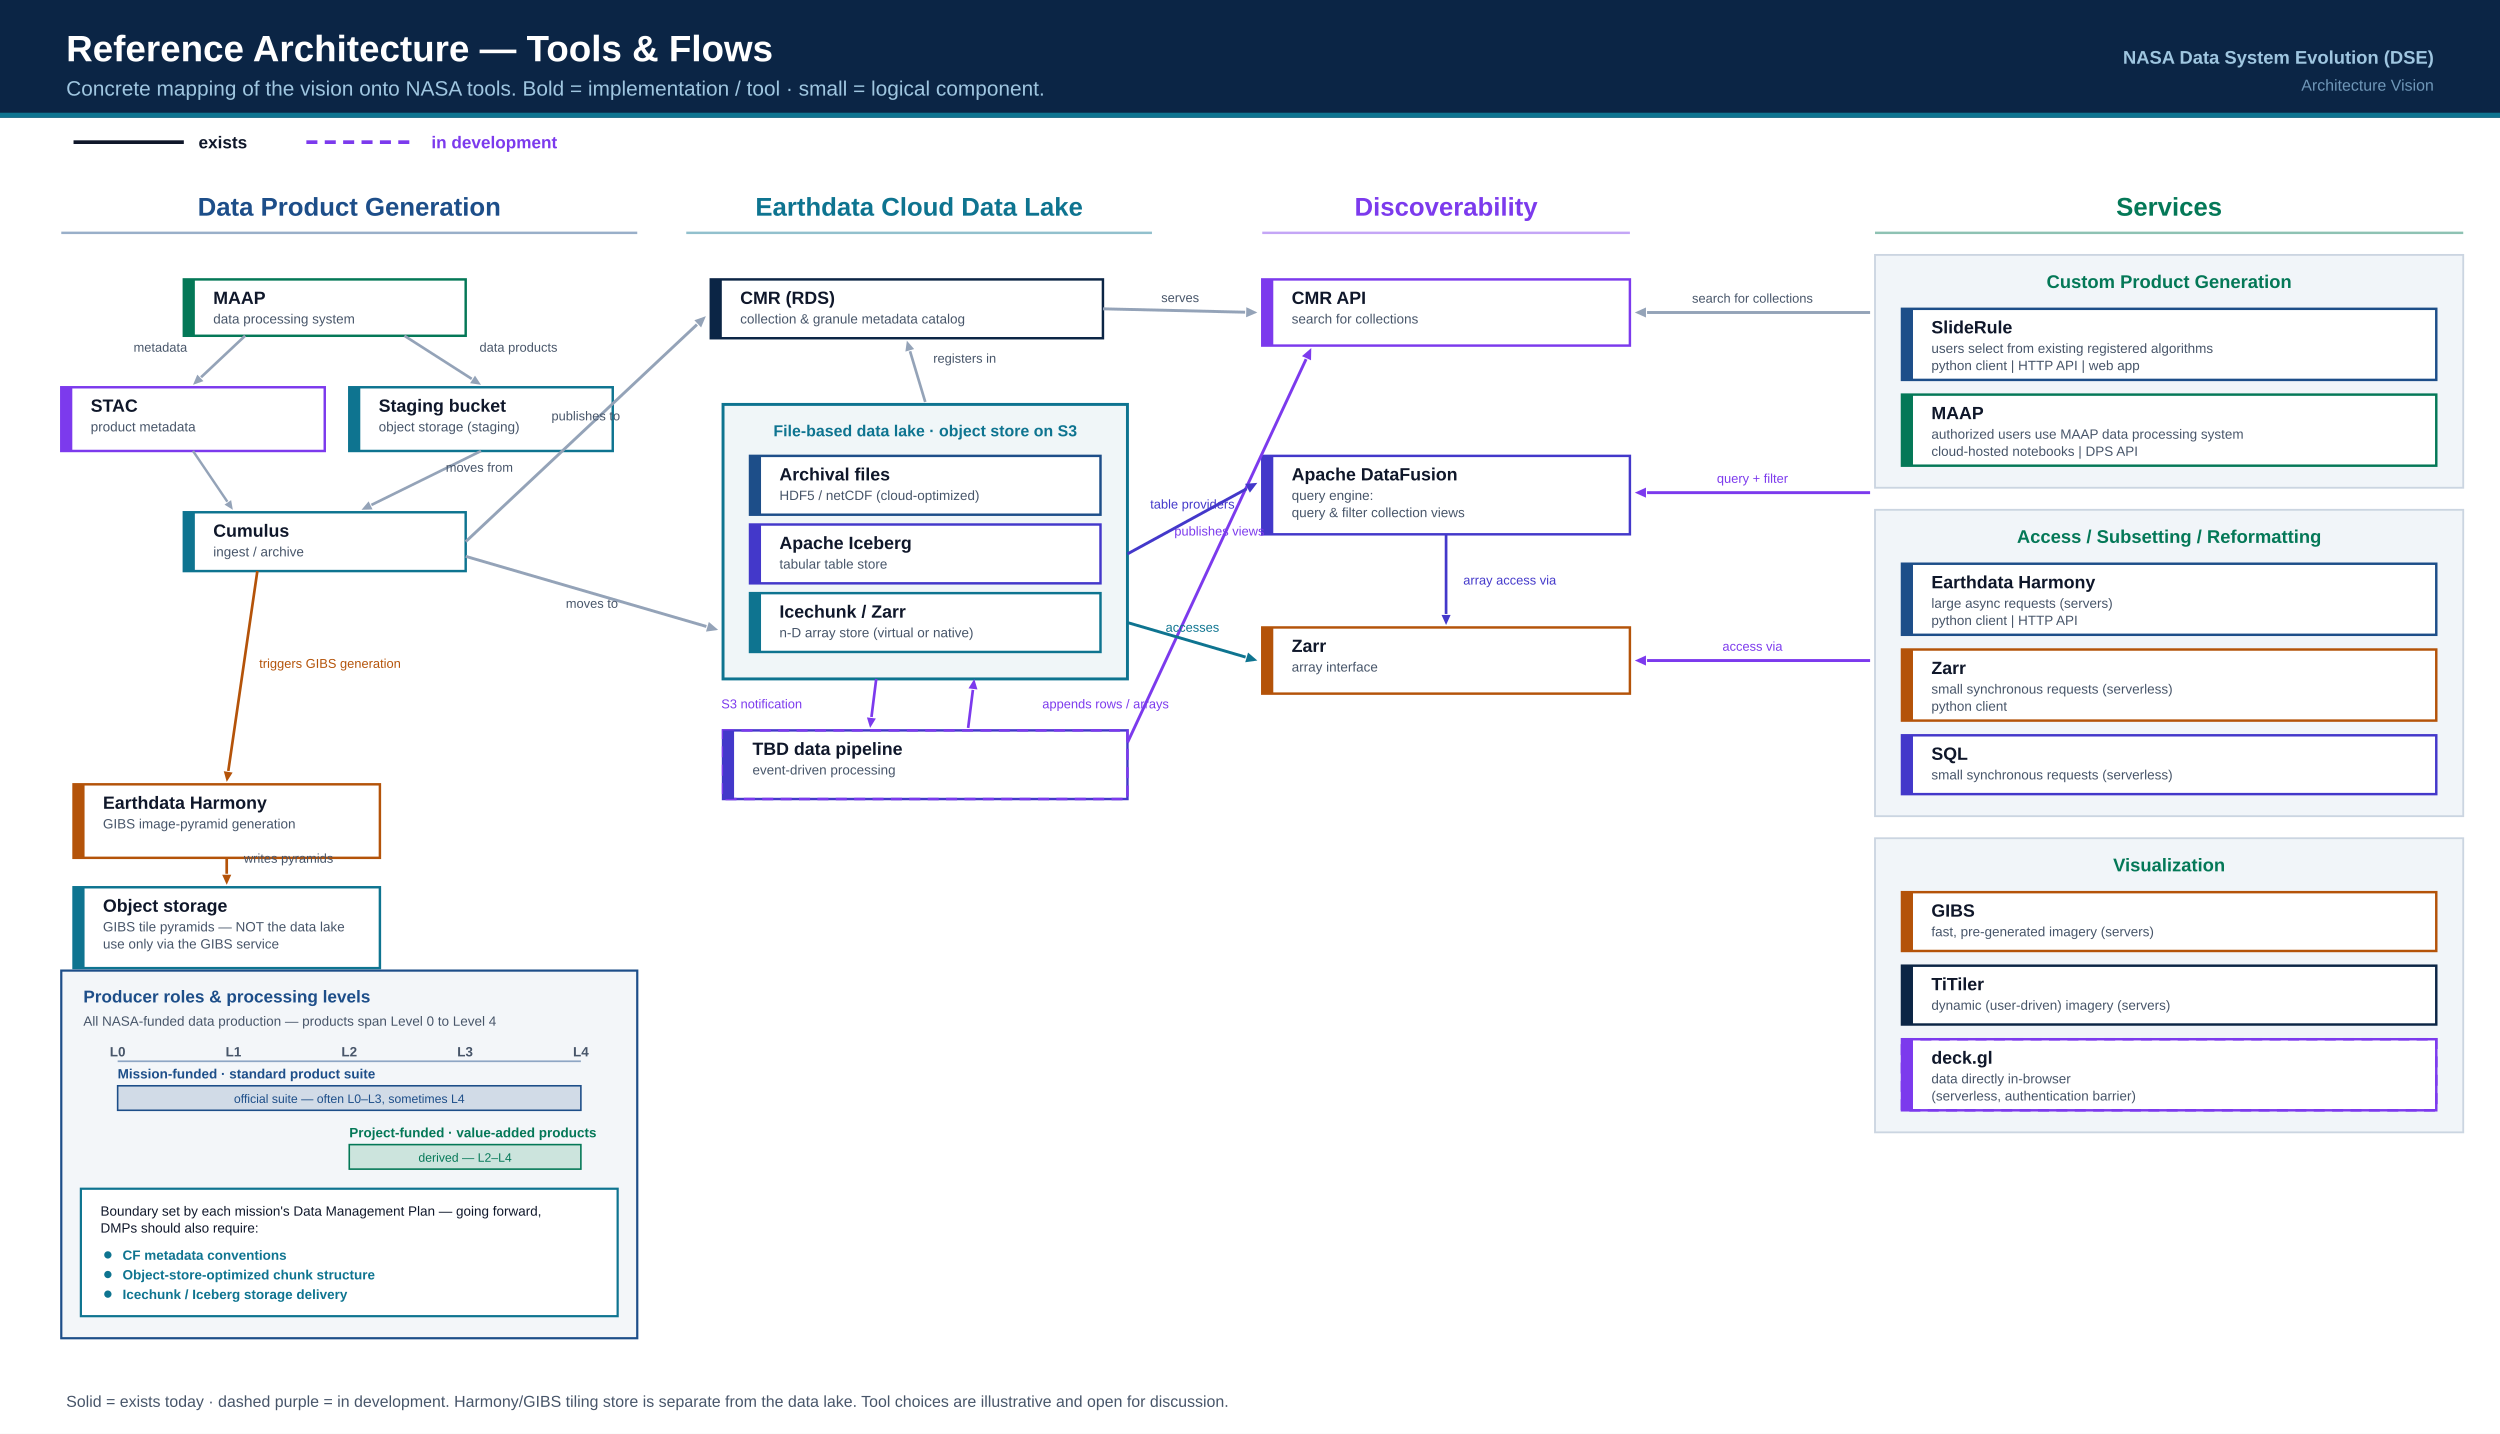
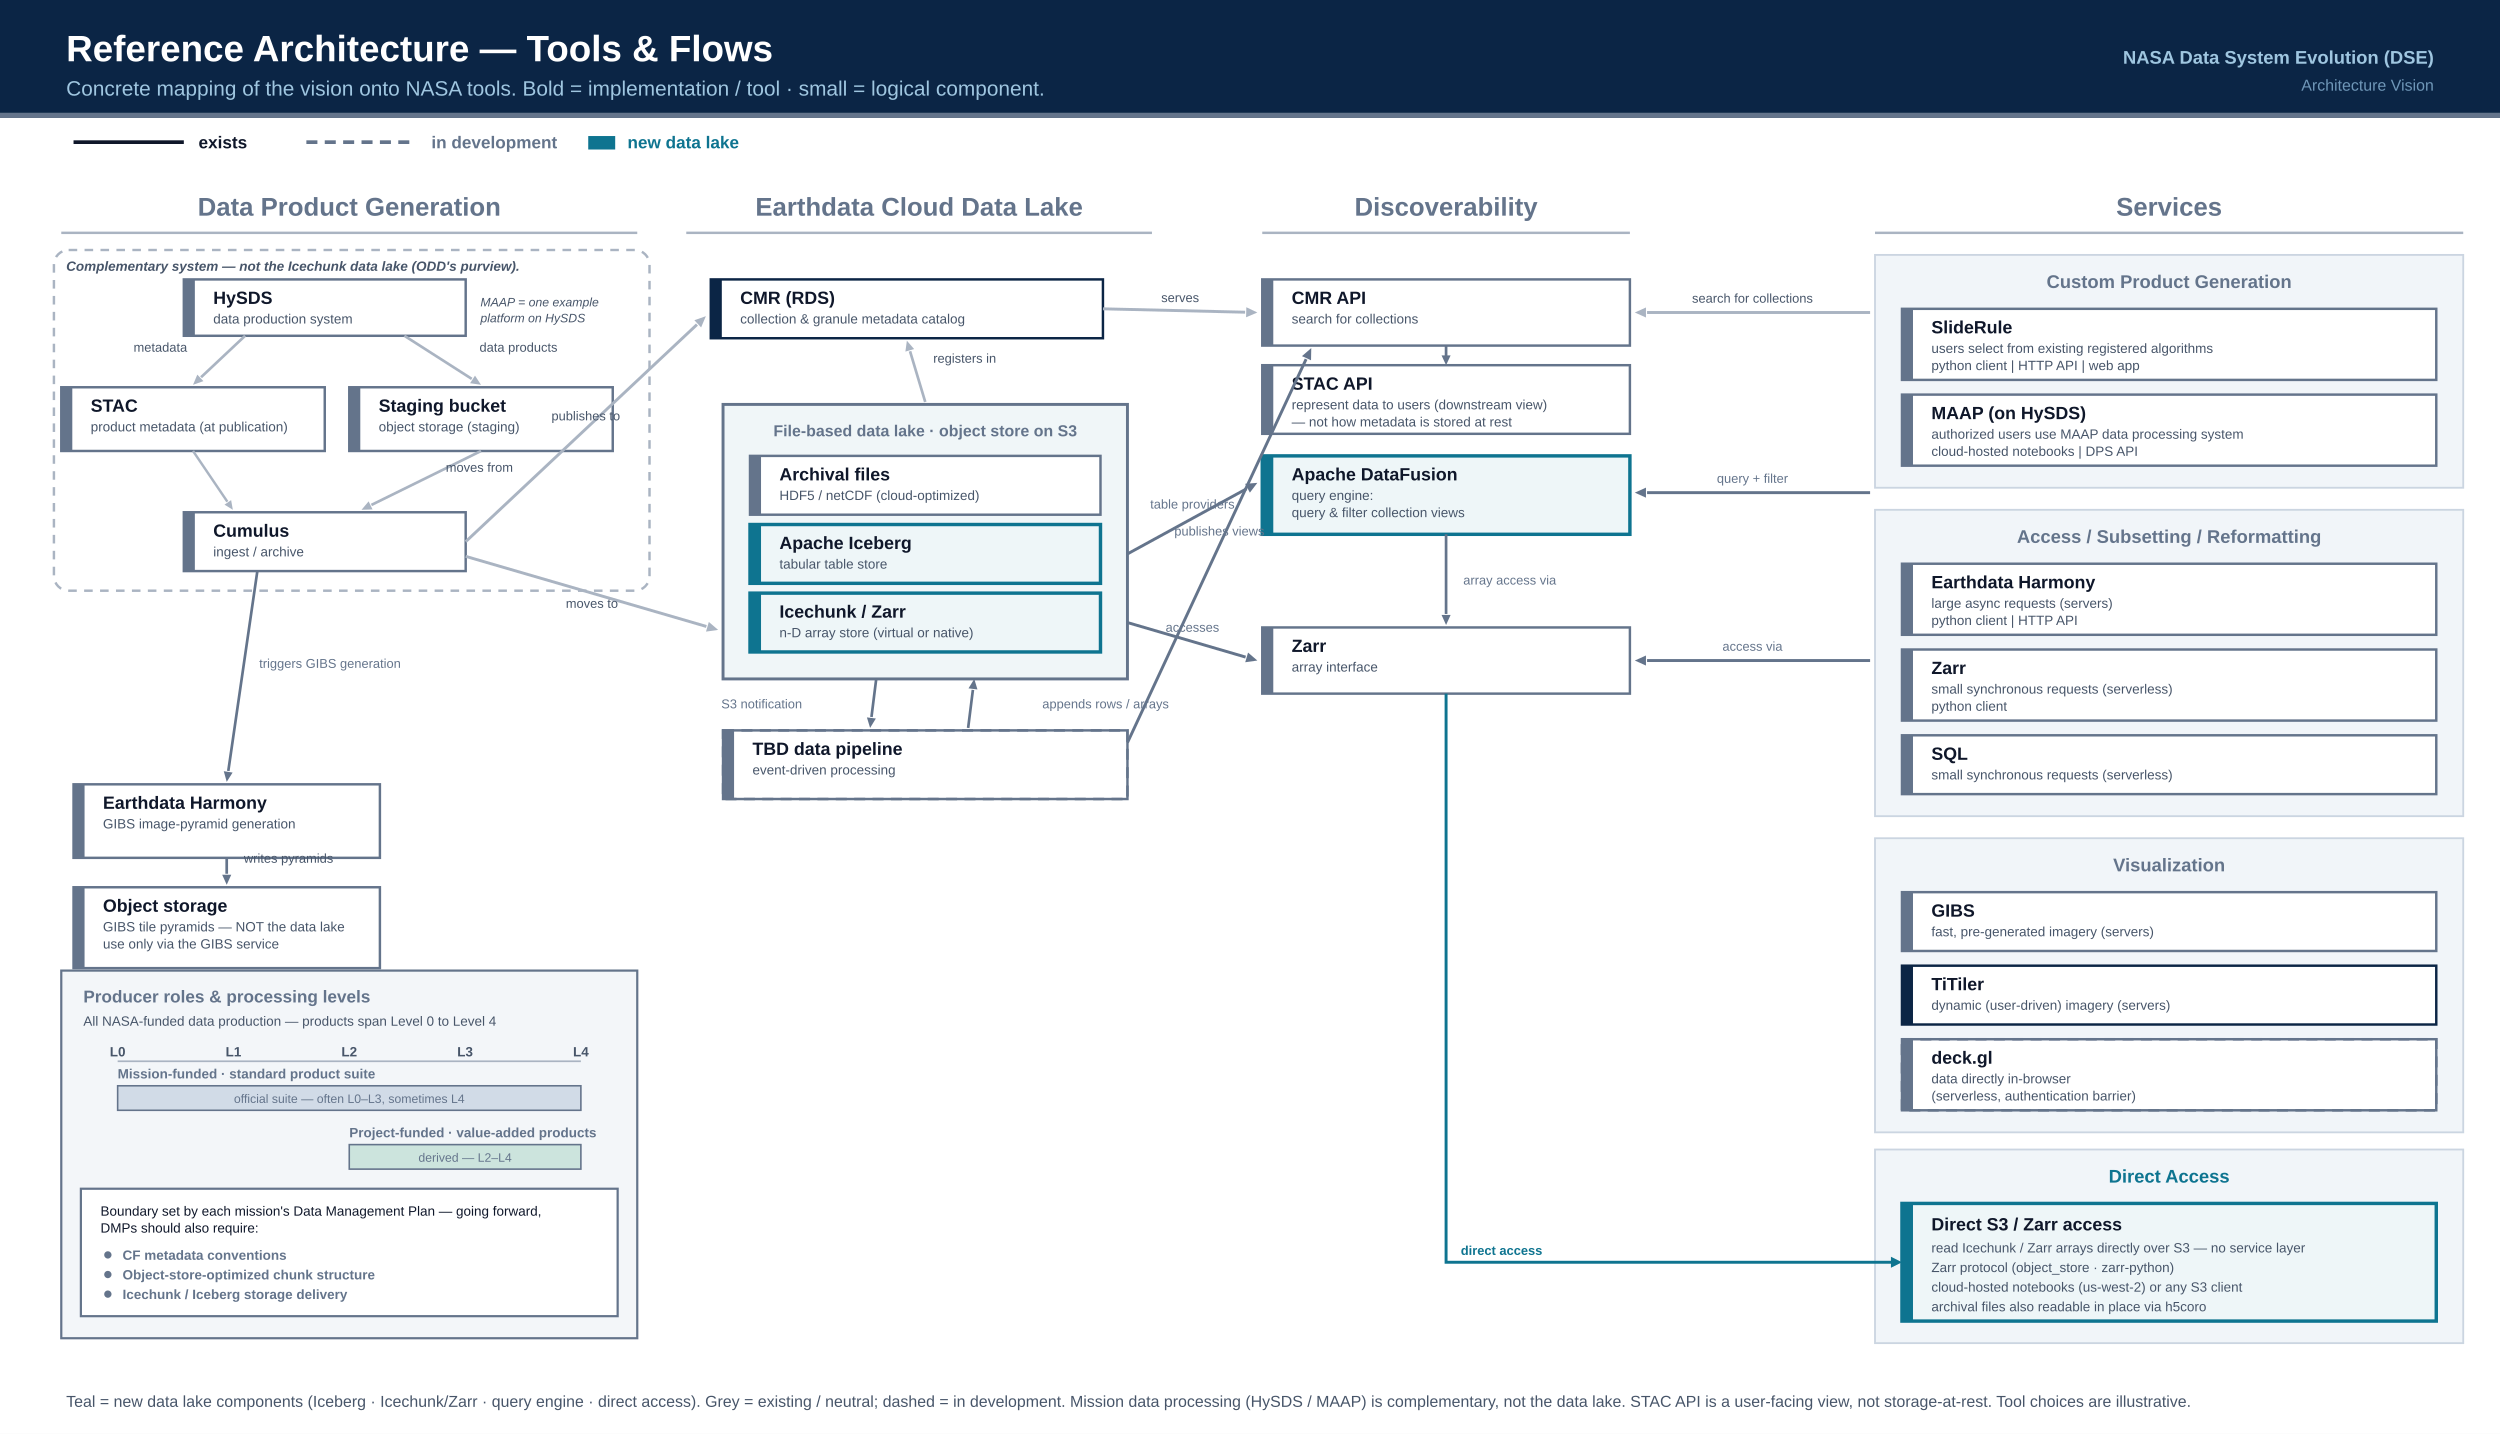
<svg xmlns="http://www.w3.org/2000/svg" width="2040" height="1170" viewBox="0 0 2040 1170">
  <rect x="0" y="0" width="2040" height="1170" fill="#ffffff" />
  <rect x="0" y="0" width="2040" height="96" rx="0" fill="#0b2545" />
-   <rect x="0" y="92" width="2040" height="4" rx="0" fill="#0e7490" />
+   <rect x="0" y="92" width="2040" height="4" rx="0" fill="#64748b" />
  <text x="54" y="50" font-family="Liberation Sans, Arial, sans-serif" font-size="30" fill="#ffffff" font-weight="bold" text-anchor="start">Reference Architecture — Tools &amp; Flows</text>
  <text x="54" y="78" font-family="Liberation Sans, Arial, sans-serif" font-size="17" fill="#9fc6e0" font-weight="normal" text-anchor="start">Concrete mapping of the vision onto NASA tools.  Bold = implementation / tool · small = logical component.</text>
  <text x="1986" y="52" font-family="Liberation Sans, Arial, sans-serif" font-size="15" fill="#9fc6e0" font-weight="bold" text-anchor="end">NASA Data System Evolution (DSE)</text>
  <text x="1986" y="74" font-family="Liberation Sans, Arial, sans-serif" font-size="13" fill="#6f97b8" font-weight="normal" text-anchor="end">Architecture Vision</text>
  <line x1="60" y1="116" x2="150" y2="116" stroke="#0f172a" stroke-width="3" />
  <text x="162" y="121" font-family="Liberation Sans, Arial, sans-serif" font-size="14" fill="#0f172a" font-weight="bold" text-anchor="start">exists</text>
-   <line x1="250" y1="116" x2="340" y2="116" stroke="#7c3aed" stroke-width="3" stroke-dasharray="9 6" />
-   <text x="352" y="121" font-family="Liberation Sans, Arial, sans-serif" font-size="14" fill="#7c3aed" font-weight="bold" text-anchor="start">in development</text>
-   <text x="285.0" y="176" font-family="Liberation Sans, Arial, sans-serif" font-size="21" fill="#1d4e89" font-weight="bold" text-anchor="middle">Data Product Generation</text>
-   <line x1="50" y1="190" x2="520" y2="190" stroke="#99afc9" stroke-width="2" />
-   <text x="750.0" y="176" font-family="Liberation Sans, Arial, sans-serif" font-size="21" fill="#0e7490" font-weight="bold" text-anchor="middle">Earthdata Cloud Data Lake</text>
-   <line x1="560" y1="190" x2="940" y2="190" stroke="#92c0cd" stroke-width="2" />
-   <text x="1180.0" y="176" font-family="Liberation Sans, Arial, sans-serif" font-size="21" fill="#7c3aed" font-weight="bold" text-anchor="middle">Discoverability</text>
-   <line x1="1030" y1="190" x2="1330" y2="190" stroke="#c4a6f6" stroke-width="2" />
-   <text x="1770.0" y="176" font-family="Liberation Sans, Arial, sans-serif" font-size="21" fill="#047857" font-weight="bold" text-anchor="middle">Services</text>
-   <line x1="1530" y1="190" x2="2010" y2="190" stroke="#8ec2b3" stroke-width="2" />
-   <rect x="150" y="228" width="230" height="46" rx="0" fill="#ffffff" stroke="#047857" stroke-width="2" />
-   <rect x="150" y="228" width="9" height="46" rx="0" fill="#047857" />
-   <text x="174" y="248" font-family="Liberation Sans, Arial, sans-serif" font-size="14.5" fill="#0f172a" font-weight="bold" text-anchor="start">MAAP</text>
-   <text x="174" y="264" font-family="Liberation Sans, Arial, sans-serif" font-size="11" fill="#475569" font-weight="normal" text-anchor="start">data processing system</text>
-   <rect x="50" y="316" width="215" height="52" rx="0" fill="#ffffff" stroke="#7c3aed" stroke-width="2" />
-   <rect x="50" y="316" width="9" height="52" rx="0" fill="#7c3aed" />
+   <line x1="250" y1="116" x2="340" y2="116" stroke="#64748b" stroke-width="3" stroke-dasharray="9 6" />
+   <text x="352" y="121" font-family="Liberation Sans, Arial, sans-serif" font-size="14" fill="#64748b" font-weight="bold" text-anchor="start">in development</text>
+   <rect x="480" y="111" width="22" height="11" fill="#0e7490" />
+   <text x="512" y="121" font-family="Liberation Sans, Arial, sans-serif" font-size="14" fill="#0e7490" font-weight="bold" text-anchor="start">new data lake</text>
+   <text x="285.0" y="176" font-family="Liberation Sans, Arial, sans-serif" font-size="21" fill="#64748b" font-weight="bold" text-anchor="middle">Data Product Generation</text>
+   <line x1="50" y1="190" x2="520" y2="190" stroke="#aab4c2" stroke-width="2" />
+   <text x="750.0" y="176" font-family="Liberation Sans, Arial, sans-serif" font-size="21" fill="#64748b" font-weight="bold" text-anchor="middle">Earthdata Cloud Data Lake</text>
+   <line x1="560" y1="190" x2="940" y2="190" stroke="#aab4c2" stroke-width="2" />
+   <text x="1180.0" y="176" font-family="Liberation Sans, Arial, sans-serif" font-size="21" fill="#64748b" font-weight="bold" text-anchor="middle">Discoverability</text>
+   <line x1="1030" y1="190" x2="1330" y2="190" stroke="#aab4c2" stroke-width="2" />
+   <text x="1770.0" y="176" font-family="Liberation Sans, Arial, sans-serif" font-size="21" fill="#64748b" font-weight="bold" text-anchor="middle">Services</text>
+   <line x1="1530" y1="190" x2="2010" y2="190" stroke="#aab4c2" stroke-width="2" />
+   <rect x="44" y="204" width="486" height="278" rx="12" fill="none" stroke="#aab4c2" stroke-width="2" stroke-dasharray="7 6" />
+   <text x="54" y="221" font-family="Liberation Sans, Arial, sans-serif" font-size="11" fill="#475569" font-weight="bold" font-style="italic" text-anchor="start">Complementary system — not the Icechunk data lake (ODD's purview).</text>
+   <rect x="150" y="228" width="230" height="46" rx="0" fill="#ffffff" stroke="#64748b" stroke-width="2" />
+   <rect x="150" y="228" width="9" height="46" rx="0" fill="#64748b" />
+   <text x="174" y="248" font-family="Liberation Sans, Arial, sans-serif" font-size="14.5" fill="#0f172a" font-weight="bold" text-anchor="start">HySDS</text>
+   <text x="174" y="264" font-family="Liberation Sans, Arial, sans-serif" font-size="11" fill="#475569" font-weight="normal" text-anchor="start">data production system</text>
+   <text x="392" y="250" font-family="Liberation Sans, Arial, sans-serif" font-size="10" fill="#475569" font-style="italic" text-anchor="start">MAAP = one example</text>
+   <text x="392" y="263" font-family="Liberation Sans, Arial, sans-serif" font-size="10" fill="#475569" font-style="italic" text-anchor="start">platform on HySDS</text>
+   <rect x="50" y="316" width="215" height="52" rx="0" fill="#ffffff" stroke="#64748b" stroke-width="2" />
+   <rect x="50" y="316" width="9" height="52" rx="0" fill="#64748b" />
  <text x="74" y="336" font-family="Liberation Sans, Arial, sans-serif" font-size="14.5" fill="#0f172a" font-weight="bold" text-anchor="start">STAC</text>
-   <text x="74" y="352" font-family="Liberation Sans, Arial, sans-serif" font-size="11" fill="#475569" font-weight="normal" text-anchor="start">product metadata</text>
-   <rect x="285" y="316" width="215" height="52" rx="0" fill="#ffffff" stroke="#0e7490" stroke-width="2" />
-   <rect x="285" y="316" width="9" height="52" rx="0" fill="#0e7490" />
+   <text x="74" y="352" font-family="Liberation Sans, Arial, sans-serif" font-size="11" fill="#475569" font-weight="normal" text-anchor="start">product metadata (at publication)</text>
+   <rect x="285" y="316" width="215" height="52" rx="0" fill="#ffffff" stroke="#64748b" stroke-width="2" />
+   <rect x="285" y="316" width="9" height="52" rx="0" fill="#64748b" />
  <text x="309" y="336" font-family="Liberation Sans, Arial, sans-serif" font-size="14.5" fill="#0f172a" font-weight="bold" text-anchor="start">Staging bucket</text>
  <text x="309" y="352" font-family="Liberation Sans, Arial, sans-serif" font-size="11" fill="#475569" font-weight="normal" text-anchor="start">object storage (staging)</text>
-   <rect x="150" y="418" width="230" height="48" rx="0" fill="#ffffff" stroke="#0e7490" stroke-width="2" />
-   <rect x="150" y="418" width="9" height="48" rx="0" fill="#0e7490" />
+   <rect x="150" y="418" width="230" height="48" rx="0" fill="#ffffff" stroke="#64748b" stroke-width="2" />
+   <rect x="150" y="418" width="9" height="48" rx="0" fill="#64748b" />
  <text x="174" y="438" font-family="Liberation Sans, Arial, sans-serif" font-size="14.5" fill="#0f172a" font-weight="bold" text-anchor="start">Cumulus</text>
  <text x="174" y="454" font-family="Liberation Sans, Arial, sans-serif" font-size="11" fill="#475569" font-weight="normal" text-anchor="start">ingest / archive</text>
-   <rect x="60" y="640" width="250" height="60" rx="0" fill="#ffffff" stroke="#b45309" stroke-width="2" />
-   <rect x="60" y="640" width="9" height="60" rx="0" fill="#b45309" />
+   <rect x="60" y="640" width="250" height="60" rx="0" fill="#ffffff" stroke="#64748b" stroke-width="2" />
+   <rect x="60" y="640" width="9" height="60" rx="0" fill="#64748b" />
  <text x="84" y="660" font-family="Liberation Sans, Arial, sans-serif" font-size="14.5" fill="#0f172a" font-weight="bold" text-anchor="start">Earthdata Harmony</text>
  <text x="84" y="676" font-family="Liberation Sans, Arial, sans-serif" font-size="11" fill="#475569" font-weight="normal" text-anchor="start">GIBS image-pyramid generation</text>
-   <rect x="60" y="724" width="250" height="66" rx="0" fill="#ffffff" stroke="#0e7490" stroke-width="2" />
-   <rect x="60" y="724" width="9" height="66" rx="0" fill="#0e7490" />
+   <rect x="60" y="724" width="250" height="66" rx="0" fill="#ffffff" stroke="#64748b" stroke-width="2" />
+   <rect x="60" y="724" width="9" height="66" rx="0" fill="#64748b" />
  <text x="84" y="744" font-family="Liberation Sans, Arial, sans-serif" font-size="14.5" fill="#0f172a" font-weight="bold" text-anchor="start">Object storage</text>
  <text x="84" y="760" font-family="Liberation Sans, Arial, sans-serif" font-size="11" fill="#475569" font-weight="normal" text-anchor="start">GIBS tile pyramids — NOT the data lake</text>
  <text x="84" y="774" font-family="Liberation Sans, Arial, sans-serif" font-size="11" fill="#475569" font-weight="normal" text-anchor="start">use only via the GIBS service</text>
-   <line x1="200" y1="274" x2="164.054" y2="307.832" stroke="#94a3b8" stroke-width="2.2" />
-   <polygon points="157.5,314.0 161.0,305.7 166.0,311.0" fill="#94a3b8" />
+   <line x1="200" y1="274" x2="164.054" y2="307.832" stroke="#aab4c2" stroke-width="2.2" />
+   <polygon points="157.5,314.0 161.0,305.7 166.0,311.0" fill="#aab4c2" />
  <text x="152.75" y="287.0" font-family="Liberation Sans, Arial, sans-serif" font-size="10.5" fill="#475569" font-weight="normal" text-anchor="end">metadata</text>
-   <line x1="330" y1="274" x2="384.92" y2="309.149" stroke="#94a3b8" stroke-width="2.2" />
-   <polygon points="392.5,314.0 383.6,312.7 387.6,306.5" fill="#94a3b8" />
+   <line x1="330" y1="274" x2="384.92" y2="309.149" stroke="#aab4c2" stroke-width="2.2" />
+   <polygon points="392.5,314.0 383.6,312.7 387.6,306.5" fill="#aab4c2" />
  <text x="391.25" y="287.0" font-family="Liberation Sans, Arial, sans-serif" font-size="10.5" fill="#475569" font-weight="normal" text-anchor="start">data products</text>
-   <line x1="392.5" y1="368" x2="303.075" y2="412.025" stroke="#94a3b8" stroke-width="2.2" />
-   <polygon points="295.0,416.0 300.8,409.1 304.0,415.7" fill="#94a3b8" />
+   <line x1="392.5" y1="368" x2="303.075" y2="412.025" stroke="#aab4c2" stroke-width="2.2" />
+   <polygon points="295.0,416.0 300.8,409.1 304.0,415.7" fill="#aab4c2" />
  <text x="363.75" y="385.0" font-family="Liberation Sans, Arial, sans-serif" font-size="10.5" fill="#475569" font-weight="normal" text-anchor="start">moves from</text>
-   <line x1="157.5" y1="368" x2="185.515" y2="409.376" stroke="#94a3b8" stroke-width="2.0" />
-   <polygon points="190.0,416.0 183.2,411.8 188.6,408.1" fill="#94a3b8" />
-   <line x1="210" y1="466" x2="186.295" y2="629.094" stroke="#b45309" stroke-width="2.2" />
-   <polygon points="185.0,638.0 182.6,629.3 189.8,630.4" fill="#b45309" />
-   <text x="211.5" y="545.0" font-family="Liberation Sans, Arial, sans-serif" font-size="10.5" fill="#b45309" font-weight="normal" text-anchor="start">triggers GIBS generation</text>
-   <line x1="185.0" y1="700" x2="185.0" y2="713.0" stroke="#b45309" stroke-width="2.2" />
-   <polygon points="185.0,722.0 181.3,713.8 188.7,713.8" fill="#b45309" />
+   <line x1="157.5" y1="368" x2="185.515" y2="409.376" stroke="#aab4c2" stroke-width="2.0" />
+   <polygon points="190.0,416.0 183.2,411.8 188.6,408.1" fill="#aab4c2" />
+   <line x1="210" y1="466" x2="186.295" y2="629.094" stroke="#64748b" stroke-width="2.2" />
+   <polygon points="185.0,638.0 182.6,629.3 189.8,630.4" fill="#64748b" />
+   <text x="211.5" y="545.0" font-family="Liberation Sans, Arial, sans-serif" font-size="10.5" fill="#64748b" font-weight="normal" text-anchor="start">triggers GIBS generation</text>
+   <line x1="185.0" y1="700" x2="185.0" y2="713.0" stroke="#64748b" stroke-width="2.2" />
+   <polygon points="185.0,722.0 181.3,713.8 188.7,713.8" fill="#64748b" />
  <text x="199.0" y="704.0" font-family="Liberation Sans, Arial, sans-serif" font-size="10.5" fill="#475569" font-weight="normal" text-anchor="start">writes pyramids</text>
-   <rect x="50" y="792" width="470" height="300" rx="0" fill="#f3f6f9" stroke="#1d4e89" stroke-width="1.8" />
-   <text x="68" y="818" font-family="Liberation Sans, Arial, sans-serif" font-size="14" fill="#1d4e89" font-weight="bold" text-anchor="start">Producer roles &amp; processing levels</text>
+   <rect x="50" y="792" width="470" height="300" rx="0" fill="#f3f6f9" stroke="#64748b" stroke-width="1.8" />
+   <text x="68" y="818" font-family="Liberation Sans, Arial, sans-serif" font-size="14" fill="#64748b" font-weight="bold" text-anchor="start">Producer roles &amp; processing levels</text>
  <text x="68" y="837" font-family="Liberation Sans, Arial, sans-serif" font-size="11" fill="#475569" font-weight="italic" text-anchor="start">All NASA-funded data production — products span Level 0 to Level 4</text>
-   <line x1="96.0" y1="866" x2="474.0" y2="866" stroke="#8ea6c4" stroke-width="1.4" />
+   <line x1="96.0" y1="866" x2="474.0" y2="866" stroke="#aab4c2" stroke-width="1.4" />
  <text x="96.0" y="862" font-family="Liberation Sans, Arial, sans-serif" font-size="11" fill="#475569" font-weight="bold" text-anchor="middle">L0</text>
  <text x="190.5" y="862" font-family="Liberation Sans, Arial, sans-serif" font-size="11" fill="#475569" font-weight="bold" text-anchor="middle">L1</text>
  <text x="285.0" y="862" font-family="Liberation Sans, Arial, sans-serif" font-size="11" fill="#475569" font-weight="bold" text-anchor="middle">L2</text>
  <text x="379.5" y="862" font-family="Liberation Sans, Arial, sans-serif" font-size="11" fill="#475569" font-weight="bold" text-anchor="middle">L3</text>
  <text x="474.0" y="862" font-family="Liberation Sans, Arial, sans-serif" font-size="11" fill="#475569" font-weight="bold" text-anchor="middle">L4</text>
-   <text x="96.0" y="880" font-family="Liberation Sans, Arial, sans-serif" font-size="11" fill="#1d4e89" font-weight="bold" text-anchor="start">Mission-funded · standard product suite</text>
-   <rect x="96.0" y="886" width="378.0" height="20" rx="0" fill="#d1dbe7" stroke="#1d4e89" stroke-width="1.3" />
-   <text x="285.0" y="900" font-family="Liberation Sans, Arial, sans-serif" font-size="10" fill="#1d4e89" font-weight="normal" text-anchor="middle">official suite — often L0–L3, sometimes L4</text>
-   <text x="285.0" y="928" font-family="Liberation Sans, Arial, sans-serif" font-size="11" fill="#047857" font-weight="bold" text-anchor="start">Project-funded · value-added products</text>
-   <rect x="285.0" y="934" width="189.0" height="20" rx="0" fill="#cce4dd" stroke="#047857" stroke-width="1.3" />
-   <text x="379.5" y="948" font-family="Liberation Sans, Arial, sans-serif" font-size="10" fill="#047857" font-weight="normal" text-anchor="middle">derived — L2–L4</text>
-   <rect x="66" y="970" width="438" height="104" rx="0" fill="#ffffff" stroke="#0e7490" stroke-width="1.8" />
+   <text x="96.0" y="880" font-family="Liberation Sans, Arial, sans-serif" font-size="11" fill="#64748b" font-weight="bold" text-anchor="start">Mission-funded · standard product suite</text>
+   <rect x="96.0" y="886" width="378.0" height="20" rx="0" fill="#d1dbe7" stroke="#64748b" stroke-width="1.3" />
+   <text x="285.0" y="900" font-family="Liberation Sans, Arial, sans-serif" font-size="10" fill="#64748b" font-weight="normal" text-anchor="middle">official suite — often L0–L3, sometimes L4</text>
+   <text x="285.0" y="928" font-family="Liberation Sans, Arial, sans-serif" font-size="11" fill="#64748b" font-weight="bold" text-anchor="start">Project-funded · value-added products</text>
+   <rect x="285.0" y="934" width="189.0" height="20" rx="0" fill="#cce4dd" stroke="#64748b" stroke-width="1.3" />
+   <text x="379.5" y="948" font-family="Liberation Sans, Arial, sans-serif" font-size="10" fill="#64748b" font-weight="normal" text-anchor="middle">derived — L2–L4</text>
+   <rect x="66" y="970" width="438" height="104" rx="0" fill="#ffffff" stroke="#64748b" stroke-width="1.8" />
  <text x="82" y="992.0" font-family="Liberation Sans, Arial, sans-serif" font-size="11" fill="#0f172a" font-weight="normal" text-anchor="start">Boundary set by each mission's Data Management Plan — going forward,</text>
  <text x="82" y="1005.8" font-family="Liberation Sans, Arial, sans-serif" font-size="11" fill="#0f172a" font-weight="normal" text-anchor="start">DMPs should also require:</text>
-   <circle cx="88" cy="1024" r="3" fill="#0e7490" />
-   <text x="100" y="1028" font-family="Liberation Sans, Arial, sans-serif" font-size="11" fill="#0e7490" font-weight="bold" text-anchor="start">CF metadata conventions</text>
-   <circle cx="88" cy="1040" r="3" fill="#0e7490" />
-   <text x="100" y="1044" font-family="Liberation Sans, Arial, sans-serif" font-size="11" fill="#0e7490" font-weight="bold" text-anchor="start">Object-store-optimized chunk structure</text>
-   <circle cx="88" cy="1056" r="3" fill="#0e7490" />
-   <text x="100" y="1060" font-family="Liberation Sans, Arial, sans-serif" font-size="11" fill="#0e7490" font-weight="bold" text-anchor="start">Icechunk / Iceberg storage delivery</text>
+   <circle cx="88" cy="1024" r="3" fill="#64748b" />
+   <text x="100" y="1028" font-family="Liberation Sans, Arial, sans-serif" font-size="11" fill="#64748b" font-weight="bold" text-anchor="start">CF metadata conventions</text>
+   <circle cx="88" cy="1040" r="3" fill="#64748b" />
+   <text x="100" y="1044" font-family="Liberation Sans, Arial, sans-serif" font-size="11" fill="#64748b" font-weight="bold" text-anchor="start">Object-store-optimized chunk structure</text>
+   <circle cx="88" cy="1056" r="3" fill="#64748b" />
+   <text x="100" y="1060" font-family="Liberation Sans, Arial, sans-serif" font-size="11" fill="#64748b" font-weight="bold" text-anchor="start">Icechunk / Iceberg storage delivery</text>
  <rect x="580" y="228" width="320" height="48" rx="0" fill="#ffffff" stroke="#0b2545" stroke-width="2" />
  <rect x="580" y="228" width="9" height="48" rx="0" fill="#0b2545" />
  <text x="604" y="248" font-family="Liberation Sans, Arial, sans-serif" font-size="14.5" fill="#0f172a" font-weight="bold" text-anchor="start">CMR (RDS)</text>
  <text x="604" y="264" font-family="Liberation Sans, Arial, sans-serif" font-size="11" fill="#475569" font-weight="normal" text-anchor="start">collection &amp; granule metadata catalog</text>
-   <rect x="590" y="330" width="330" height="224" rx="0" fill="#f0f6f8" stroke="#0e7490" stroke-width="2.4" />
-   <text x="755.0" y="356" font-family="Liberation Sans, Arial, sans-serif" font-size="13" fill="#0e7490" font-weight="bold" text-anchor="middle">File-based data lake · object store on S3</text>
-   <rect x="612" y="372" width="286" height="48" rx="0" fill="#ffffff" stroke="#1d4e89" stroke-width="2" />
-   <rect x="612" y="372" width="9" height="48" rx="0" fill="#1d4e89" />
+   <rect x="590" y="330" width="330" height="224" rx="0" fill="#f0f6f8" stroke="#64748b" stroke-width="2.4" />
+   <text x="755.0" y="356" font-family="Liberation Sans, Arial, sans-serif" font-size="13" fill="#64748b" font-weight="bold" text-anchor="middle">File-based data lake · object store on S3</text>
+   <rect x="612" y="372" width="286" height="48" rx="0" fill="#ffffff" stroke="#64748b" stroke-width="2" />
+   <rect x="612" y="372" width="9" height="48" rx="0" fill="#64748b" />
  <text x="636" y="392" font-family="Liberation Sans, Arial, sans-serif" font-size="14.5" fill="#0f172a" font-weight="bold" text-anchor="start">Archival files</text>
  <text x="636" y="408" font-family="Liberation Sans, Arial, sans-serif" font-size="11" fill="#475569" font-weight="normal" text-anchor="start">HDF5 / netCDF (cloud-optimized)</text>
-   <rect x="612" y="428" width="286" height="48" rx="0" fill="#ffffff" stroke="#4338ca" stroke-width="2" />
-   <rect x="612" y="428" width="9" height="48" rx="0" fill="#4338ca" />
+   <rect x="612" y="428" width="286" height="48" rx="0" fill="#eef6f8" stroke="#0e7490" stroke-width="2.8" />
+   <rect x="612" y="428" width="9" height="48" rx="0" fill="#0e7490" />
  <text x="636" y="448" font-family="Liberation Sans, Arial, sans-serif" font-size="14.5" fill="#0f172a" font-weight="bold" text-anchor="start">Apache Iceberg</text>
  <text x="636" y="464" font-family="Liberation Sans, Arial, sans-serif" font-size="11" fill="#475569" font-weight="normal" text-anchor="start">tabular table store</text>
-   <rect x="612" y="484" width="286" height="48" rx="0" fill="#ffffff" stroke="#0e7490" stroke-width="2" />
+   <rect x="612" y="484" width="286" height="48" rx="0" fill="#eef6f8" stroke="#0e7490" stroke-width="2.8" />
  <rect x="612" y="484" width="9" height="48" rx="0" fill="#0e7490" />
  <text x="636" y="504" font-family="Liberation Sans, Arial, sans-serif" font-size="14.5" fill="#0f172a" font-weight="bold" text-anchor="start">Icechunk / Zarr</text>
  <text x="636" y="520" font-family="Liberation Sans, Arial, sans-serif" font-size="11" fill="#475569" font-weight="normal" text-anchor="start">n-D array store (virtual or native)</text>
-   <rect x="590" y="596" width="330" height="56" rx="0" fill="#ffffff" stroke="#4338ca" stroke-width="2" />
-   <rect x="590" y="596" width="330" height="56" fill="none" stroke="#7c3aed" stroke-width="2" stroke-dasharray="9 6" />
-   <rect x="590" y="596" width="9" height="56" rx="0" fill="#4338ca" />
+   <rect x="590" y="596" width="330" height="56" rx="0" fill="#ffffff" stroke="#64748b" stroke-width="2" />
+   <rect x="590" y="596" width="330" height="56" fill="none" stroke="#64748b" stroke-width="2" stroke-dasharray="9 6" />
+   <rect x="590" y="596" width="9" height="56" rx="0" fill="#64748b" />
  <text x="614" y="616" font-family="Liberation Sans, Arial, sans-serif" font-size="14.5" fill="#0f172a" font-weight="bold" text-anchor="start">TBD data pipeline</text>
  <text x="614" y="632" font-family="Liberation Sans, Arial, sans-serif" font-size="11" fill="#475569" font-weight="normal" text-anchor="start">event-driven processing</text>
-   <line x1="380" y1="442" x2="568.709" y2="264.844" stroke="#94a3b8" stroke-width="2.4" />
-   <polygon points="576.0,258.0 572.1,267.2 566.6,261.3" fill="#94a3b8" />
+   <line x1="380" y1="442" x2="568.709" y2="264.844" stroke="#aab4c2" stroke-width="2.4" />
+   <polygon points="576.0,258.0 572.1,267.2 566.6,261.3" fill="#aab4c2" />
  <text x="478.0" y="343.0" font-family="Liberation Sans, Arial, sans-serif" font-size="10.5" fill="#475569" font-weight="normal" text-anchor="middle">publishes to</text>
-   <line x1="380" y1="454" x2="576.399" y2="511.204" stroke="#94a3b8" stroke-width="2.4" />
-   <polygon points="586.0,514.0 576.1,515.4 578.4,507.5" fill="#94a3b8" />
+   <line x1="380" y1="454" x2="576.399" y2="511.204" stroke="#aab4c2" stroke-width="2.4" />
+   <polygon points="586.0,514.0 576.1,515.4 578.4,507.5" fill="#aab4c2" />
  <text x="483.0" y="496.0" font-family="Liberation Sans, Arial, sans-serif" font-size="10.5" fill="#475569" font-weight="normal" text-anchor="middle">moves to</text>
-   <line x1="715.0" y1="554" x2="711.116" y2="585.069" stroke="#7c3aed" stroke-width="2.2" />
-   <polygon points="710.0,594.0 707.4,585.4 714.7,586.3" fill="#7c3aed" />
-   <text x="654.5" y="578.0" font-family="Liberation Sans, Arial, sans-serif" font-size="10.5" fill="#7c3aed" font-weight="normal" text-anchor="end">S3 notification</text>
-   <line x1="790" y1="594" x2="793.884" y2="562.931" stroke="#7c3aed" stroke-width="2.2" />
-   <polygon points="795.0,554.0 797.6,562.6 790.3,561.7" fill="#7c3aed" />
-   <text x="850.5" y="578.0" font-family="Liberation Sans, Arial, sans-serif" font-size="10.5" fill="#7c3aed" font-weight="normal" text-anchor="start">appends rows / arrays</text>
-   <line x1="755.0" y1="328" x2="742.586" y2="286.62" stroke="#94a3b8" stroke-width="2.2" />
-   <polygon points="740.0,278.0 745.9,284.8 738.8,286.9" fill="#94a3b8" />
+   <line x1="715.0" y1="554" x2="711.116" y2="585.069" stroke="#64748b" stroke-width="2.2" />
+   <polygon points="710.0,594.0 707.4,585.4 714.7,586.3" fill="#64748b" />
+   <text x="654.5" y="578.0" font-family="Liberation Sans, Arial, sans-serif" font-size="10.5" fill="#64748b" font-weight="normal" text-anchor="end">S3 notification</text>
+   <line x1="790" y1="594" x2="793.884" y2="562.931" stroke="#64748b" stroke-width="2.2" />
+   <polygon points="795.0,554.0 797.6,562.6 790.3,561.7" fill="#64748b" />
+   <text x="850.5" y="578.0" font-family="Liberation Sans, Arial, sans-serif" font-size="10.5" fill="#64748b" font-weight="normal" text-anchor="start">appends rows / arrays</text>
+   <line x1="755.0" y1="328" x2="742.586" y2="286.62" stroke="#aab4c2" stroke-width="2.2" />
+   <polygon points="740.0,278.0 745.9,284.8 738.8,286.9" fill="#aab4c2" />
  <text x="761.5" y="296.0" font-family="Liberation Sans, Arial, sans-serif" font-size="10.5" fill="#475569" font-weight="normal" text-anchor="start">registers in</text>
-   <rect x="1030" y="228" width="300" height="54" rx="0" fill="#ffffff" stroke="#7c3aed" stroke-width="2" />
-   <rect x="1030" y="228" width="9" height="54" rx="0" fill="#7c3aed" />
+   <rect x="1030" y="228" width="300" height="54" rx="0" fill="#ffffff" stroke="#64748b" stroke-width="2" />
+   <rect x="1030" y="228" width="9" height="54" rx="0" fill="#64748b" />
  <text x="1054" y="248" font-family="Liberation Sans, Arial, sans-serif" font-size="14.5" fill="#0f172a" font-weight="bold" text-anchor="start">CMR API</text>
  <text x="1054" y="264" font-family="Liberation Sans, Arial, sans-serif" font-size="11" fill="#475569" font-weight="normal" text-anchor="start">search for collections</text>
-   <rect x="1030" y="372" width="300" height="64" rx="0" fill="#ffffff" stroke="#4338ca" stroke-width="2" />
-   <rect x="1030" y="372" width="9" height="64" rx="0" fill="#4338ca" />
+   <rect x="1030" y="298" width="300" height="56" rx="0" fill="#ffffff" stroke="#64748b" stroke-width="2" />
+   <rect x="1030" y="298" width="9" height="56" rx="0" fill="#64748b" />
+   <text x="1054" y="318" font-family="Liberation Sans, Arial, sans-serif" font-size="14.5" fill="#0f172a" font-weight="bold" text-anchor="start">STAC API</text>
+   <text x="1054" y="334" font-family="Liberation Sans, Arial, sans-serif" font-size="11" fill="#475569" font-weight="normal" text-anchor="start">represent data to users (downstream view)</text>
+   <text x="1054" y="348" font-family="Liberation Sans, Arial, sans-serif" font-size="11" fill="#475569" font-weight="normal" text-anchor="start">— not how metadata is stored at rest</text>
+   <line x1="1180" y1="282" x2="1180" y2="291" stroke="#64748b" stroke-width="2.2" />
+   <polygon points="1180,298 1176.3,290 1183.7,290" fill="#64748b" />
+   <rect x="1030" y="372" width="300" height="64" rx="0" fill="#eef6f8" stroke="#0e7490" stroke-width="2.8" />
+   <rect x="1030" y="372" width="9" height="64" rx="0" fill="#0e7490" />
  <text x="1054" y="392" font-family="Liberation Sans, Arial, sans-serif" font-size="14.5" fill="#0f172a" font-weight="bold" text-anchor="start">Apache DataFusion</text>
  <text x="1054" y="408" font-family="Liberation Sans, Arial, sans-serif" font-size="11" fill="#475569" font-weight="normal" text-anchor="start">query engine:</text>
  <text x="1054" y="422" font-family="Liberation Sans, Arial, sans-serif" font-size="11" fill="#475569" font-weight="normal" text-anchor="start">query &amp; filter collection views</text>
-   <rect x="1030" y="512" width="300" height="54" rx="0" fill="#ffffff" stroke="#b45309" stroke-width="2" />
-   <rect x="1030" y="512" width="9" height="54" rx="0" fill="#b45309" />
+   <rect x="1030" y="512" width="300" height="54" rx="0" fill="#ffffff" stroke="#64748b" stroke-width="2" />
+   <rect x="1030" y="512" width="9" height="54" rx="0" fill="#64748b" />
  <text x="1054" y="532" font-family="Liberation Sans, Arial, sans-serif" font-size="14.5" fill="#0f172a" font-weight="bold" text-anchor="start">Zarr</text>
  <text x="1054" y="548" font-family="Liberation Sans, Arial, sans-serif" font-size="11" fill="#475569" font-weight="normal" text-anchor="start">array interface</text>
-   <line x1="900" y1="252" x2="1016.003" y2="254.762" stroke="#94a3b8" stroke-width="2.4" />
-   <polygon points="1026.0,255.0 1016.8,258.9 1017.0,250.7" fill="#94a3b8" />
+   <line x1="900" y1="252" x2="1016.003" y2="254.762" stroke="#aab4c2" stroke-width="2.4" />
+   <polygon points="1026.0,255.0 1016.8,258.9 1017.0,250.7" fill="#aab4c2" />
  <text x="963.0" y="246.5" font-family="Liberation Sans, Arial, sans-serif" font-size="10.5" fill="#475569" font-weight="normal" text-anchor="middle">serves</text>
-   <line x1="920" y1="606" x2="1065.777" y2="293.065" stroke="#7c3aed" stroke-width="2.4" />
-   <polygon points="1070.0,284.0 1069.8,294.0 1062.4,290.6" fill="#7c3aed" />
-   <text x="995.0" y="437.0" font-family="Liberation Sans, Arial, sans-serif" font-size="10.5" fill="#7c3aed" font-weight="normal" text-anchor="middle">publishes views</text>
-   <line x1="920" y1="452" x2="1017.227" y2="398.8" stroke="#4338ca" stroke-width="2.4" />
-   <polygon points="1026.0,394.0 1019.9,402.0 1016.0,394.8" fill="#4338ca" />
-   <text x="973.0" y="415.0" font-family="Liberation Sans, Arial, sans-serif" font-size="10.5" fill="#4338ca" font-weight="normal" text-anchor="middle">table providers</text>
-   <line x1="920" y1="508" x2="1016.402" y2="536.193" stroke="#0e7490" stroke-width="2.4" />
-   <polygon points="1026.0,539.0 1016.1,540.4 1018.4,532.5" fill="#0e7490" />
-   <text x="973.0" y="515.5" font-family="Liberation Sans, Arial, sans-serif" font-size="10.5" fill="#0e7490" font-weight="normal" text-anchor="middle">accesses</text>
-   <line x1="1180.0" y1="436" x2="1180.0" y2="501.0" stroke="#4338ca" stroke-width="2.2" />
-   <polygon points="1180.0,510.0 1176.3,501.8 1183.7,501.8" fill="#4338ca" />
-   <text x="1194.0" y="477.0" font-family="Liberation Sans, Arial, sans-serif" font-size="10.5" fill="#4338ca" font-weight="normal" text-anchor="start">array access via</text>
+   <line x1="920" y1="606" x2="1065.777" y2="293.065" stroke="#64748b" stroke-width="2.4" />
+   <polygon points="1070.0,284.0 1069.8,294.0 1062.4,290.6" fill="#64748b" />
+   <text x="995.0" y="437.0" font-family="Liberation Sans, Arial, sans-serif" font-size="10.5" fill="#64748b" font-weight="normal" text-anchor="middle">publishes views</text>
+   <line x1="920" y1="452" x2="1017.227" y2="398.8" stroke="#64748b" stroke-width="2.4" />
+   <polygon points="1026.0,394.0 1019.9,402.0 1016.0,394.8" fill="#64748b" />
+   <text x="973.0" y="415.0" font-family="Liberation Sans, Arial, sans-serif" font-size="10.5" fill="#64748b" font-weight="normal" text-anchor="middle">table providers</text>
+   <line x1="920" y1="508" x2="1016.402" y2="536.193" stroke="#64748b" stroke-width="2.4" />
+   <polygon points="1026.0,539.0 1016.1,540.4 1018.4,532.5" fill="#64748b" />
+   <text x="973.0" y="515.5" font-family="Liberation Sans, Arial, sans-serif" font-size="10.5" fill="#64748b" font-weight="normal" text-anchor="middle">accesses</text>
+   <line x1="1180.0" y1="436" x2="1180.0" y2="501.0" stroke="#64748b" stroke-width="2.2" />
+   <polygon points="1180.0,510.0 1176.3,501.8 1183.7,501.8" fill="#64748b" />
+   <text x="1194.0" y="477.0" font-family="Liberation Sans, Arial, sans-serif" font-size="10.5" fill="#64748b" font-weight="normal" text-anchor="start">array access via</text>
  <rect x="1530" y="208" width="480" height="190" rx="0" fill="#f1f5f9" stroke="#cbd5e1" stroke-width="1.5" />
-   <text x="1770.0" y="235" font-family="Liberation Sans, Arial, sans-serif" font-size="15" fill="#047857" font-weight="bold" text-anchor="middle">Custom Product Generation</text>
-   <rect x="1552" y="252" width="436" height="58" rx="0" fill="#ffffff" stroke="#1d4e89" stroke-width="2" />
-   <rect x="1552" y="252" width="9" height="58" rx="0" fill="#1d4e89" />
+   <text x="1770.0" y="235" font-family="Liberation Sans, Arial, sans-serif" font-size="15" fill="#64748b" font-weight="bold" text-anchor="middle">Custom Product Generation</text>
+   <rect x="1552" y="252" width="436" height="58" rx="0" fill="#ffffff" stroke="#64748b" stroke-width="2" />
+   <rect x="1552" y="252" width="9" height="58" rx="0" fill="#64748b" />
  <text x="1576" y="272" font-family="Liberation Sans, Arial, sans-serif" font-size="14.5" fill="#0f172a" font-weight="bold" text-anchor="start">SlideRule</text>
  <text x="1576" y="288" font-family="Liberation Sans, Arial, sans-serif" font-size="11" fill="#475569" font-weight="normal" text-anchor="start">users select from existing registered algorithms</text>
  <text x="1576" y="302" font-family="Liberation Sans, Arial, sans-serif" font-size="11" fill="#475569" font-weight="normal" text-anchor="start">python client | HTTP API | web app</text>
-   <rect x="1552" y="322" width="436" height="58" rx="0" fill="#ffffff" stroke="#047857" stroke-width="2" />
-   <rect x="1552" y="322" width="9" height="58" rx="0" fill="#047857" />
-   <text x="1576" y="342" font-family="Liberation Sans, Arial, sans-serif" font-size="14.5" fill="#0f172a" font-weight="bold" text-anchor="start">MAAP</text>
+   <rect x="1552" y="322" width="436" height="58" rx="0" fill="#ffffff" stroke="#64748b" stroke-width="2" />
+   <rect x="1552" y="322" width="9" height="58" rx="0" fill="#64748b" />
+   <text x="1576" y="342" font-family="Liberation Sans, Arial, sans-serif" font-size="14.5" fill="#0f172a" font-weight="bold" text-anchor="start">MAAP (on HySDS)</text>
  <text x="1576" y="358" font-family="Liberation Sans, Arial, sans-serif" font-size="11" fill="#475569" font-weight="normal" text-anchor="start">authorized users use MAAP data processing system</text>
  <text x="1576" y="372" font-family="Liberation Sans, Arial, sans-serif" font-size="11" fill="#475569" font-weight="normal" text-anchor="start">cloud-hosted notebooks | DPS API</text>
  <rect x="1530" y="416" width="480" height="250" rx="0" fill="#f1f5f9" stroke="#cbd5e1" stroke-width="1.5" />
-   <text x="1770.0" y="443" font-family="Liberation Sans, Arial, sans-serif" font-size="15" fill="#047857" font-weight="bold" text-anchor="middle">Access / Subsetting / Reformatting</text>
-   <rect x="1552" y="460" width="436" height="58" rx="0" fill="#ffffff" stroke="#1d4e89" stroke-width="2" />
-   <rect x="1552" y="460" width="9" height="58" rx="0" fill="#1d4e89" />
+   <text x="1770.0" y="443" font-family="Liberation Sans, Arial, sans-serif" font-size="15" fill="#64748b" font-weight="bold" text-anchor="middle">Access / Subsetting / Reformatting</text>
+   <rect x="1552" y="460" width="436" height="58" rx="0" fill="#ffffff" stroke="#64748b" stroke-width="2" />
+   <rect x="1552" y="460" width="9" height="58" rx="0" fill="#64748b" />
  <text x="1576" y="480" font-family="Liberation Sans, Arial, sans-serif" font-size="14.5" fill="#0f172a" font-weight="bold" text-anchor="start">Earthdata Harmony</text>
  <text x="1576" y="496" font-family="Liberation Sans, Arial, sans-serif" font-size="11" fill="#475569" font-weight="normal" text-anchor="start">large async requests (servers)</text>
  <text x="1576" y="510" font-family="Liberation Sans, Arial, sans-serif" font-size="11" fill="#475569" font-weight="normal" text-anchor="start">python client | HTTP API</text>
-   <rect x="1552" y="530" width="436" height="58" rx="0" fill="#ffffff" stroke="#b45309" stroke-width="2" />
-   <rect x="1552" y="530" width="9" height="58" rx="0" fill="#b45309" />
+   <rect x="1552" y="530" width="436" height="58" rx="0" fill="#ffffff" stroke="#64748b" stroke-width="2" />
+   <rect x="1552" y="530" width="9" height="58" rx="0" fill="#64748b" />
  <text x="1576" y="550" font-family="Liberation Sans, Arial, sans-serif" font-size="14.5" fill="#0f172a" font-weight="bold" text-anchor="start">Zarr</text>
  <text x="1576" y="566" font-family="Liberation Sans, Arial, sans-serif" font-size="11" fill="#475569" font-weight="normal" text-anchor="start">small synchronous requests (serverless)</text>
  <text x="1576" y="580" font-family="Liberation Sans, Arial, sans-serif" font-size="11" fill="#475569" font-weight="normal" text-anchor="start">python client</text>
-   <rect x="1552" y="600" width="436" height="48" rx="0" fill="#ffffff" stroke="#4338ca" stroke-width="2" />
-   <rect x="1552" y="600" width="9" height="48" rx="0" fill="#4338ca" />
+   <rect x="1552" y="600" width="436" height="48" rx="0" fill="#ffffff" stroke="#64748b" stroke-width="2" />
+   <rect x="1552" y="600" width="9" height="48" rx="0" fill="#64748b" />
  <text x="1576" y="620" font-family="Liberation Sans, Arial, sans-serif" font-size="14.5" fill="#0f172a" font-weight="bold" text-anchor="start">SQL</text>
  <text x="1576" y="636" font-family="Liberation Sans, Arial, sans-serif" font-size="11" fill="#475569" font-weight="normal" text-anchor="start">small synchronous requests (serverless)</text>
  <rect x="1530" y="684" width="480" height="240" rx="0" fill="#f1f5f9" stroke="#cbd5e1" stroke-width="1.5" />
-   <text x="1770.0" y="711" font-family="Liberation Sans, Arial, sans-serif" font-size="15" fill="#047857" font-weight="bold" text-anchor="middle">Visualization</text>
-   <rect x="1552" y="728" width="436" height="48" rx="0" fill="#ffffff" stroke="#b45309" stroke-width="2" />
-   <rect x="1552" y="728" width="9" height="48" rx="0" fill="#b45309" />
+   <text x="1770.0" y="711" font-family="Liberation Sans, Arial, sans-serif" font-size="15" fill="#64748b" font-weight="bold" text-anchor="middle">Visualization</text>
+   <rect x="1552" y="728" width="436" height="48" rx="0" fill="#ffffff" stroke="#64748b" stroke-width="2" />
+   <rect x="1552" y="728" width="9" height="48" rx="0" fill="#64748b" />
  <text x="1576" y="748" font-family="Liberation Sans, Arial, sans-serif" font-size="14.5" fill="#0f172a" font-weight="bold" text-anchor="start">GIBS</text>
  <text x="1576" y="764" font-family="Liberation Sans, Arial, sans-serif" font-size="11" fill="#475569" font-weight="normal" text-anchor="start">fast, pre-generated imagery (servers)</text>
  <rect x="1552" y="788" width="436" height="48" rx="0" fill="#ffffff" stroke="#0b2545" stroke-width="2" />
  <rect x="1552" y="788" width="9" height="48" rx="0" fill="#0b2545" />
  <text x="1576" y="808" font-family="Liberation Sans, Arial, sans-serif" font-size="14.5" fill="#0f172a" font-weight="bold" text-anchor="start">TiTiler</text>
  <text x="1576" y="824" font-family="Liberation Sans, Arial, sans-serif" font-size="11" fill="#475569" font-weight="normal" text-anchor="start">dynamic (user-driven) imagery (servers)</text>
-   <rect x="1552" y="848" width="436" height="58" rx="0" fill="#ffffff" stroke="#7c3aed" stroke-width="2" />
-   <rect x="1552" y="848" width="436" height="58" fill="none" stroke="#7c3aed" stroke-width="2" stroke-dasharray="9 6" />
-   <rect x="1552" y="848" width="9" height="58" rx="0" fill="#7c3aed" />
+   <rect x="1552" y="848" width="436" height="58" rx="0" fill="#ffffff" stroke="#64748b" stroke-width="2" />
+   <rect x="1552" y="848" width="436" height="58" fill="none" stroke="#64748b" stroke-width="2" stroke-dasharray="9 6" />
+   <rect x="1552" y="848" width="9" height="58" rx="0" fill="#64748b" />
  <text x="1576" y="868" font-family="Liberation Sans, Arial, sans-serif" font-size="14.5" fill="#0f172a" font-weight="bold" text-anchor="start">deck.gl</text>
  <text x="1576" y="884" font-family="Liberation Sans, Arial, sans-serif" font-size="11" fill="#475569" font-weight="normal" text-anchor="start">data directly in-browser</text>
  <text x="1576" y="898" font-family="Liberation Sans, Arial, sans-serif" font-size="11" fill="#475569" font-weight="normal" text-anchor="start">(serverless, authentication barrier)</text>
-   <line x1="1526" y1="255" x2="1344.0" y2="255.0" stroke="#94a3b8" stroke-width="2.4" />
-   <polygon points="1334.0,255.0 1343.1,250.9 1343.1,259.1" fill="#94a3b8" />
+   <line x1="1526" y1="255" x2="1344.0" y2="255.0" stroke="#aab4c2" stroke-width="2.4" />
+   <polygon points="1334.0,255.0 1343.1,250.9 1343.1,259.1" fill="#aab4c2" />
  <text x="1430.0" y="247.0" font-family="Liberation Sans, Arial, sans-serif" font-size="10.5" fill="#475569" font-weight="normal" text-anchor="middle">search for collections</text>
-   <line x1="1526" y1="402" x2="1344.0" y2="402.0" stroke="#7c3aed" stroke-width="2.4" />
-   <polygon points="1334.0,402.0 1343.1,397.9 1343.1,406.1" fill="#7c3aed" />
-   <text x="1430.0" y="394.0" font-family="Liberation Sans, Arial, sans-serif" font-size="10.5" fill="#7c3aed" font-weight="normal" text-anchor="middle">query + filter</text>
-   <line x1="1526" y1="539" x2="1344.0" y2="539.0" stroke="#7c3aed" stroke-width="2.4" />
-   <polygon points="1334.0,539.0 1343.1,534.9 1343.1,543.1" fill="#7c3aed" />
-   <text x="1430.0" y="531.0" font-family="Liberation Sans, Arial, sans-serif" font-size="10.5" fill="#7c3aed" font-weight="normal" text-anchor="middle">access via</text>
-   <text x="54" y="1148" font-family="Liberation Sans, Arial, sans-serif" font-size="13" fill="#475569" font-weight="italic" text-anchor="start">Solid = exists today · dashed purple = in development. Harmony/GIBS tiling store is separate from the data lake. Tool choices are illustrative and open for discussion.</text>
+   <line x1="1526" y1="402" x2="1344.0" y2="402.0" stroke="#64748b" stroke-width="2.4" />
+   <polygon points="1334.0,402.0 1343.1,397.9 1343.1,406.1" fill="#64748b" />
+   <text x="1430.0" y="394.0" font-family="Liberation Sans, Arial, sans-serif" font-size="10.5" fill="#64748b" font-weight="normal" text-anchor="middle">query + filter</text>
+   <line x1="1526" y1="539" x2="1344.0" y2="539.0" stroke="#64748b" stroke-width="2.4" />
+   <polygon points="1334.0,539.0 1343.1,534.9 1343.1,543.1" fill="#64748b" />
+   <text x="1430.0" y="531.0" font-family="Liberation Sans, Arial, sans-serif" font-size="10.5" fill="#64748b" font-weight="normal" text-anchor="middle">access via</text>
+   <rect x="1530" y="938" width="480" height="158" rx="0" fill="#f1f5f9" stroke="#cbd5e1" stroke-width="1.5" />
+   <text x="1770.0" y="965" font-family="Liberation Sans, Arial, sans-serif" font-size="15" fill="#0e7490" font-weight="bold" text-anchor="middle">Direct Access</text>
+   <rect x="1552" y="982" width="436" height="96" rx="0" fill="#eef6f8" stroke="#0e7490" stroke-width="2.8" />
+   <rect x="1552" y="982" width="9" height="96" rx="0" fill="#0e7490" />
+   <text x="1576" y="1004" font-family="Liberation Sans, Arial, sans-serif" font-size="14.5" fill="#0f172a" font-weight="bold" text-anchor="start">Direct S3 / Zarr access</text>
+   <text x="1576" y="1022" font-family="Liberation Sans, Arial, sans-serif" font-size="11" fill="#475569" text-anchor="start">read Icechunk / Zarr arrays directly over S3 — no service layer</text>
+   <text x="1576" y="1038" font-family="Liberation Sans, Arial, sans-serif" font-size="11" fill="#475569" text-anchor="start">Zarr protocol (object_store · zarr-python)</text>
+   <text x="1576" y="1054" font-family="Liberation Sans, Arial, sans-serif" font-size="11" fill="#475569" text-anchor="start">cloud-hosted notebooks (us-west-2) or any S3 client</text>
+   <text x="1576" y="1070" font-family="Liberation Sans, Arial, sans-serif" font-size="11" fill="#475569" text-anchor="start">archival files also readable in place via h5coro</text>
+   <polyline points="1180,566 1180,1030 1546,1030" fill="none" stroke="#0e7490" stroke-width="2.4" />
+   <polygon points="1552,1030 1543,1025.5 1543,1034.5" fill="#0e7490" />
+   <text x="1192" y="1024" font-family="Liberation Sans, Arial, sans-serif" font-size="10.5" fill="#0e7490" font-weight="bold" text-anchor="start">direct access</text>
+   <text x="54" y="1148" font-family="Liberation Sans, Arial, sans-serif" font-size="13" fill="#475569" font-weight="italic" text-anchor="start">Teal = new data lake components (Iceberg · Icechunk/Zarr · query engine · direct access). Grey = existing / neutral; dashed = in development. Mission data processing (HySDS / MAAP) is complementary, not the data lake. STAC API is a user-facing view, not storage-at-rest. Tool choices are illustrative.</text>
</svg>
